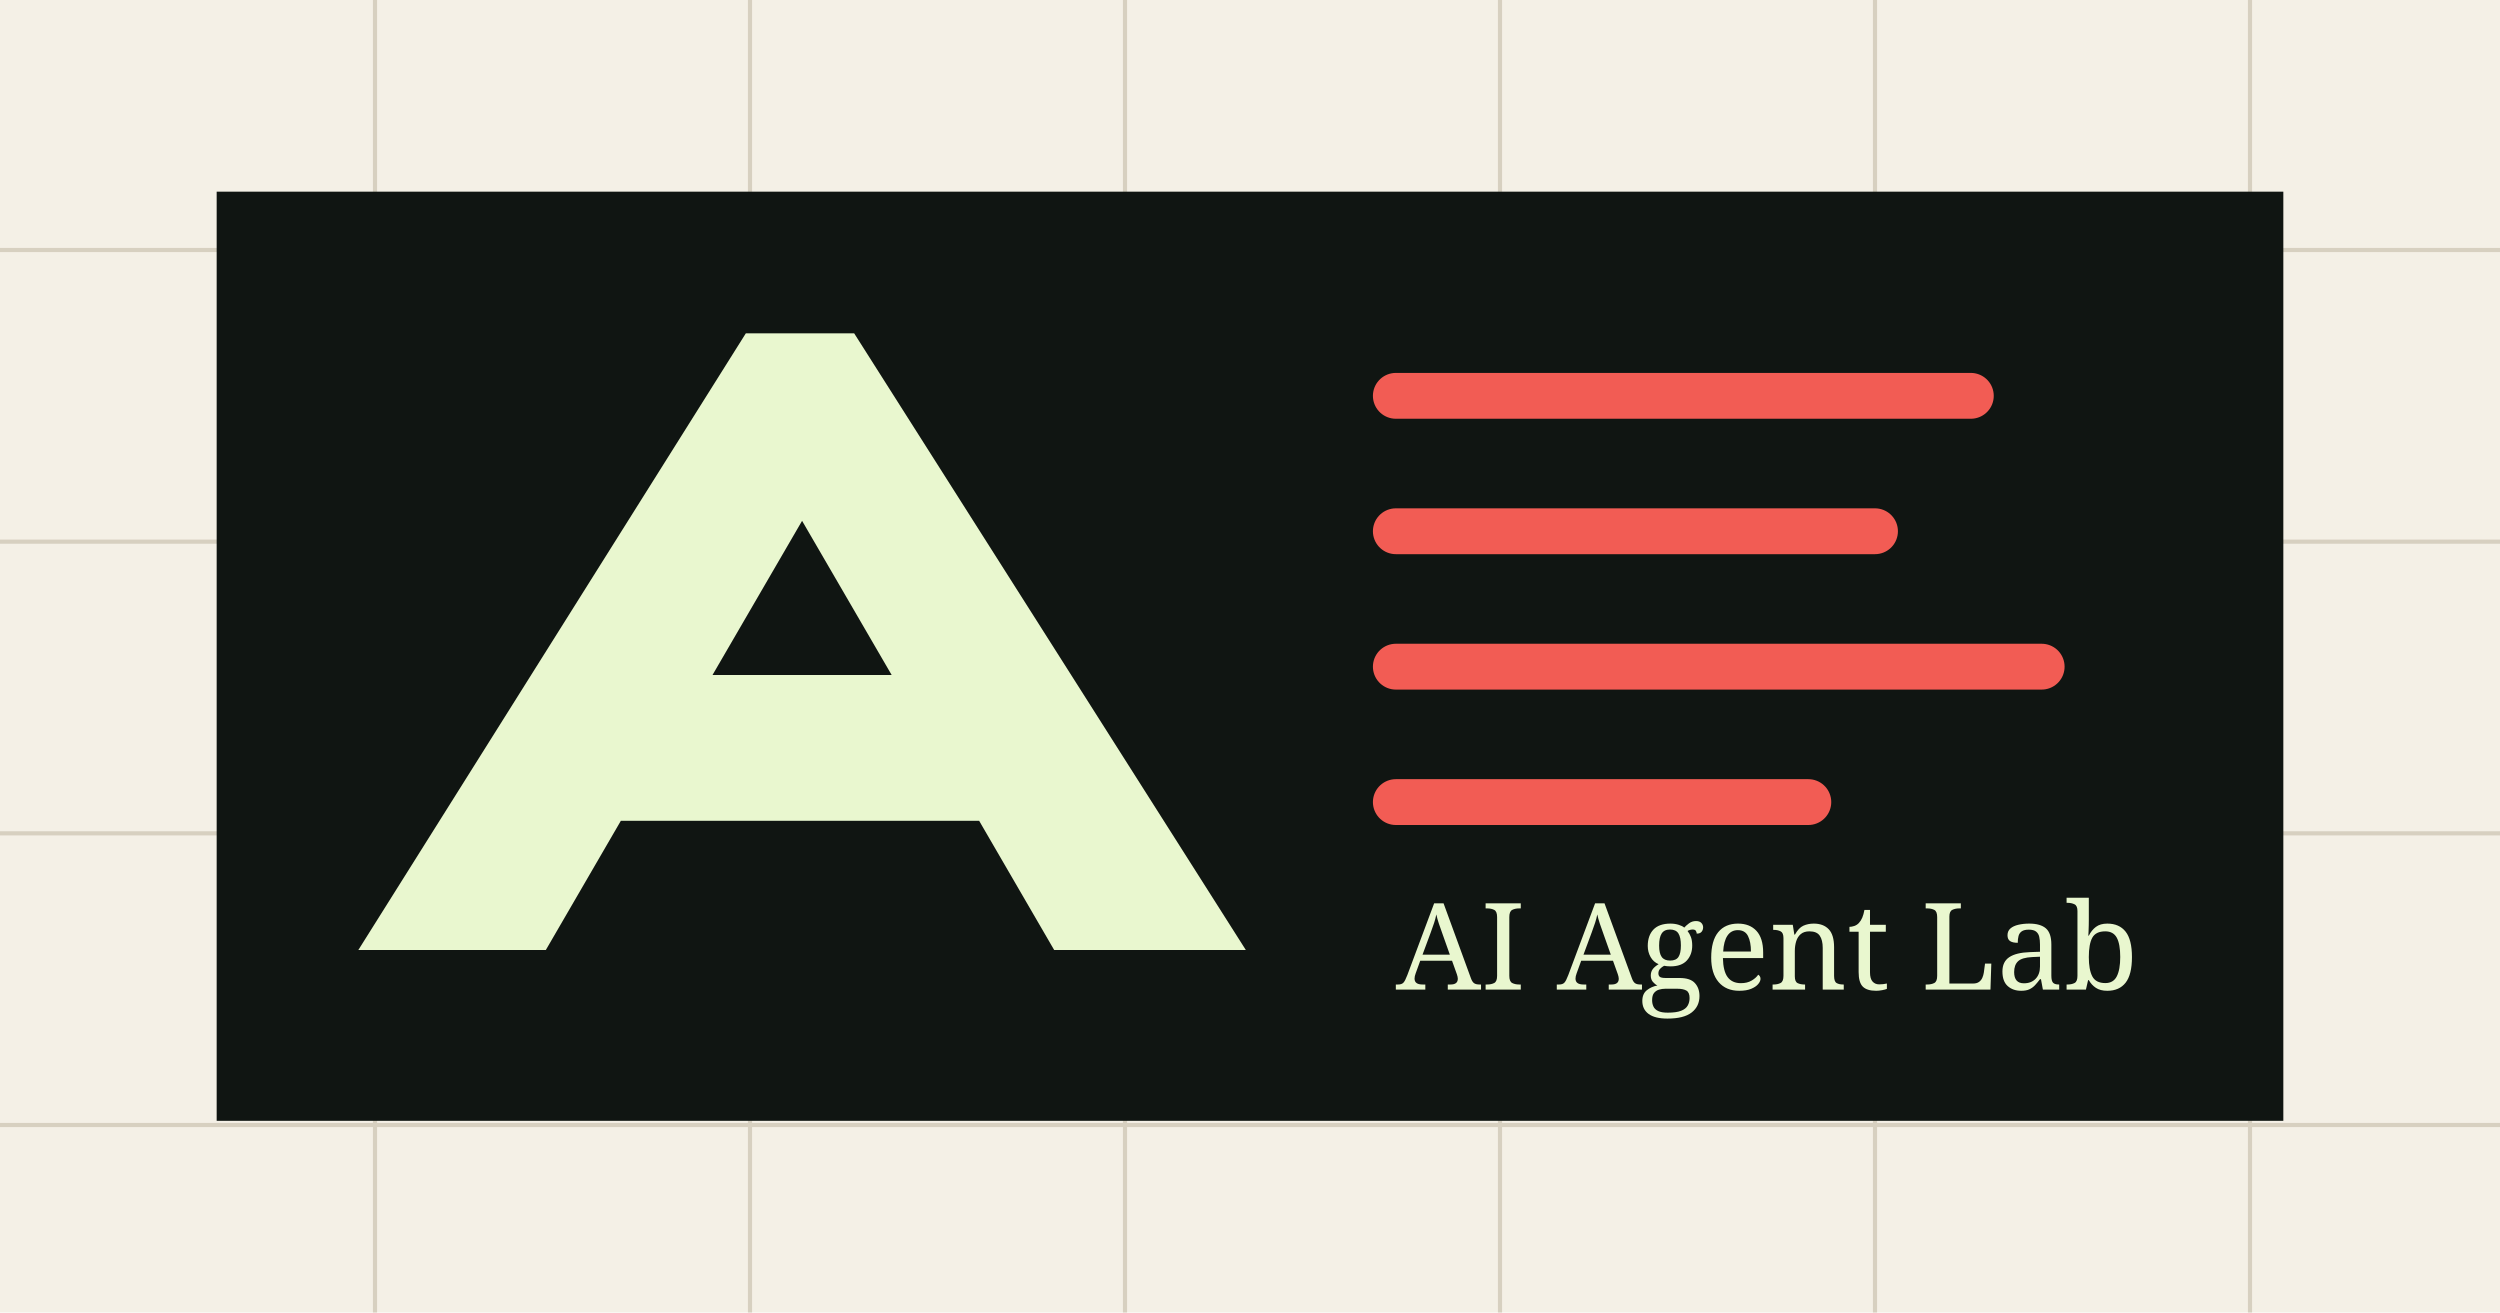
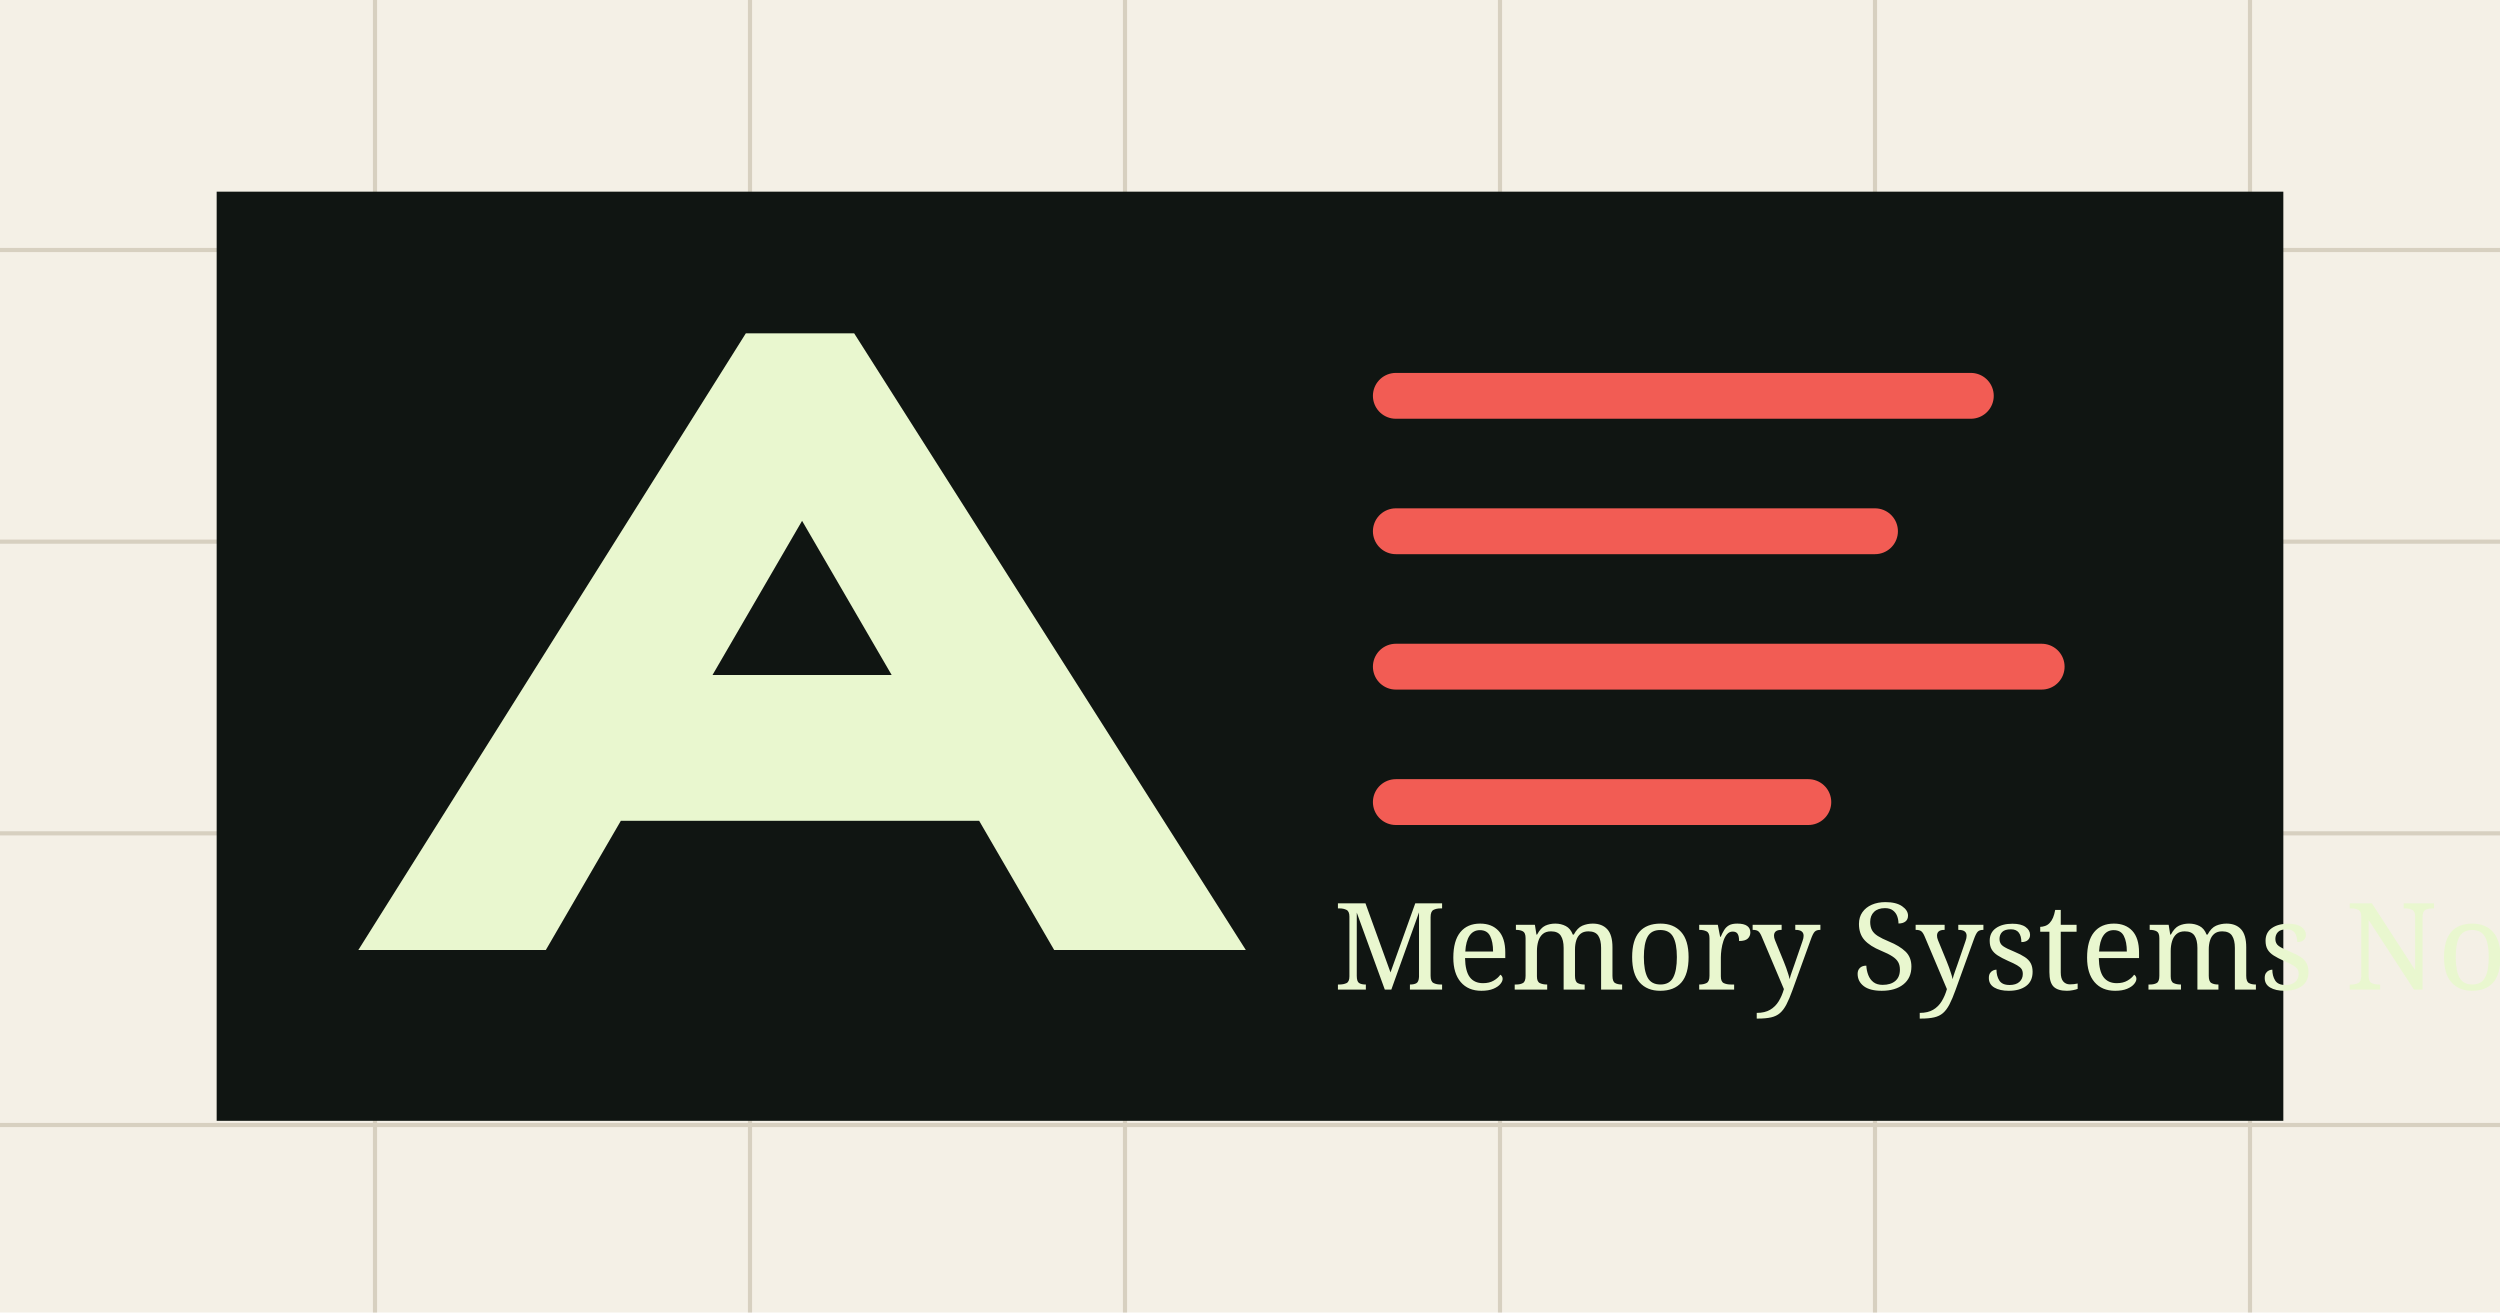
- <svg xmlns="http://www.w3.org/2000/svg" width="1200" height="630" viewBox="0 0 1200 630" role="img" aria-label="AI Agent 实验室 social card">
+ <svg xmlns="http://www.w3.org/2000/svg" width="1200" height="630" viewBox="0 0 1200 630" role="img" aria-label="Memory Systems Notes social card">
  <rect width="1200" height="630" fill="#f4f0e6" />
  <path d="M0 120h1200M0 260h1200M0 400h1200M0 540h1200M180 0v630M360 0v630M540 0v630M720 0v630M900 0v630M1080 0v630" stroke="#d7d0c0" stroke-width="2" />
  <rect x="104" y="92" width="992" height="446" fill="#101512" />
  <path d="M172 456 358 160h52l188 296h-92l-36-62H298l-36 62h-90Zm170-132h86l-43-74-43 74Z" fill="#e9f7cf" />
  <path d="M670 190h276M670 255h230M670 320h310M670 385h198" stroke="#f25c54" stroke-width="22" stroke-linecap="round" />
-   <text x="670" y="475" fill="#e9f7cf" font-family="Georgia, serif" font-size="58">AI Agent Lab</text>
+   <text x="640" y="475" fill="#e9f7cf" font-family="Georgia, serif" font-size="58">Memory Systems Notes</text>
</svg>
